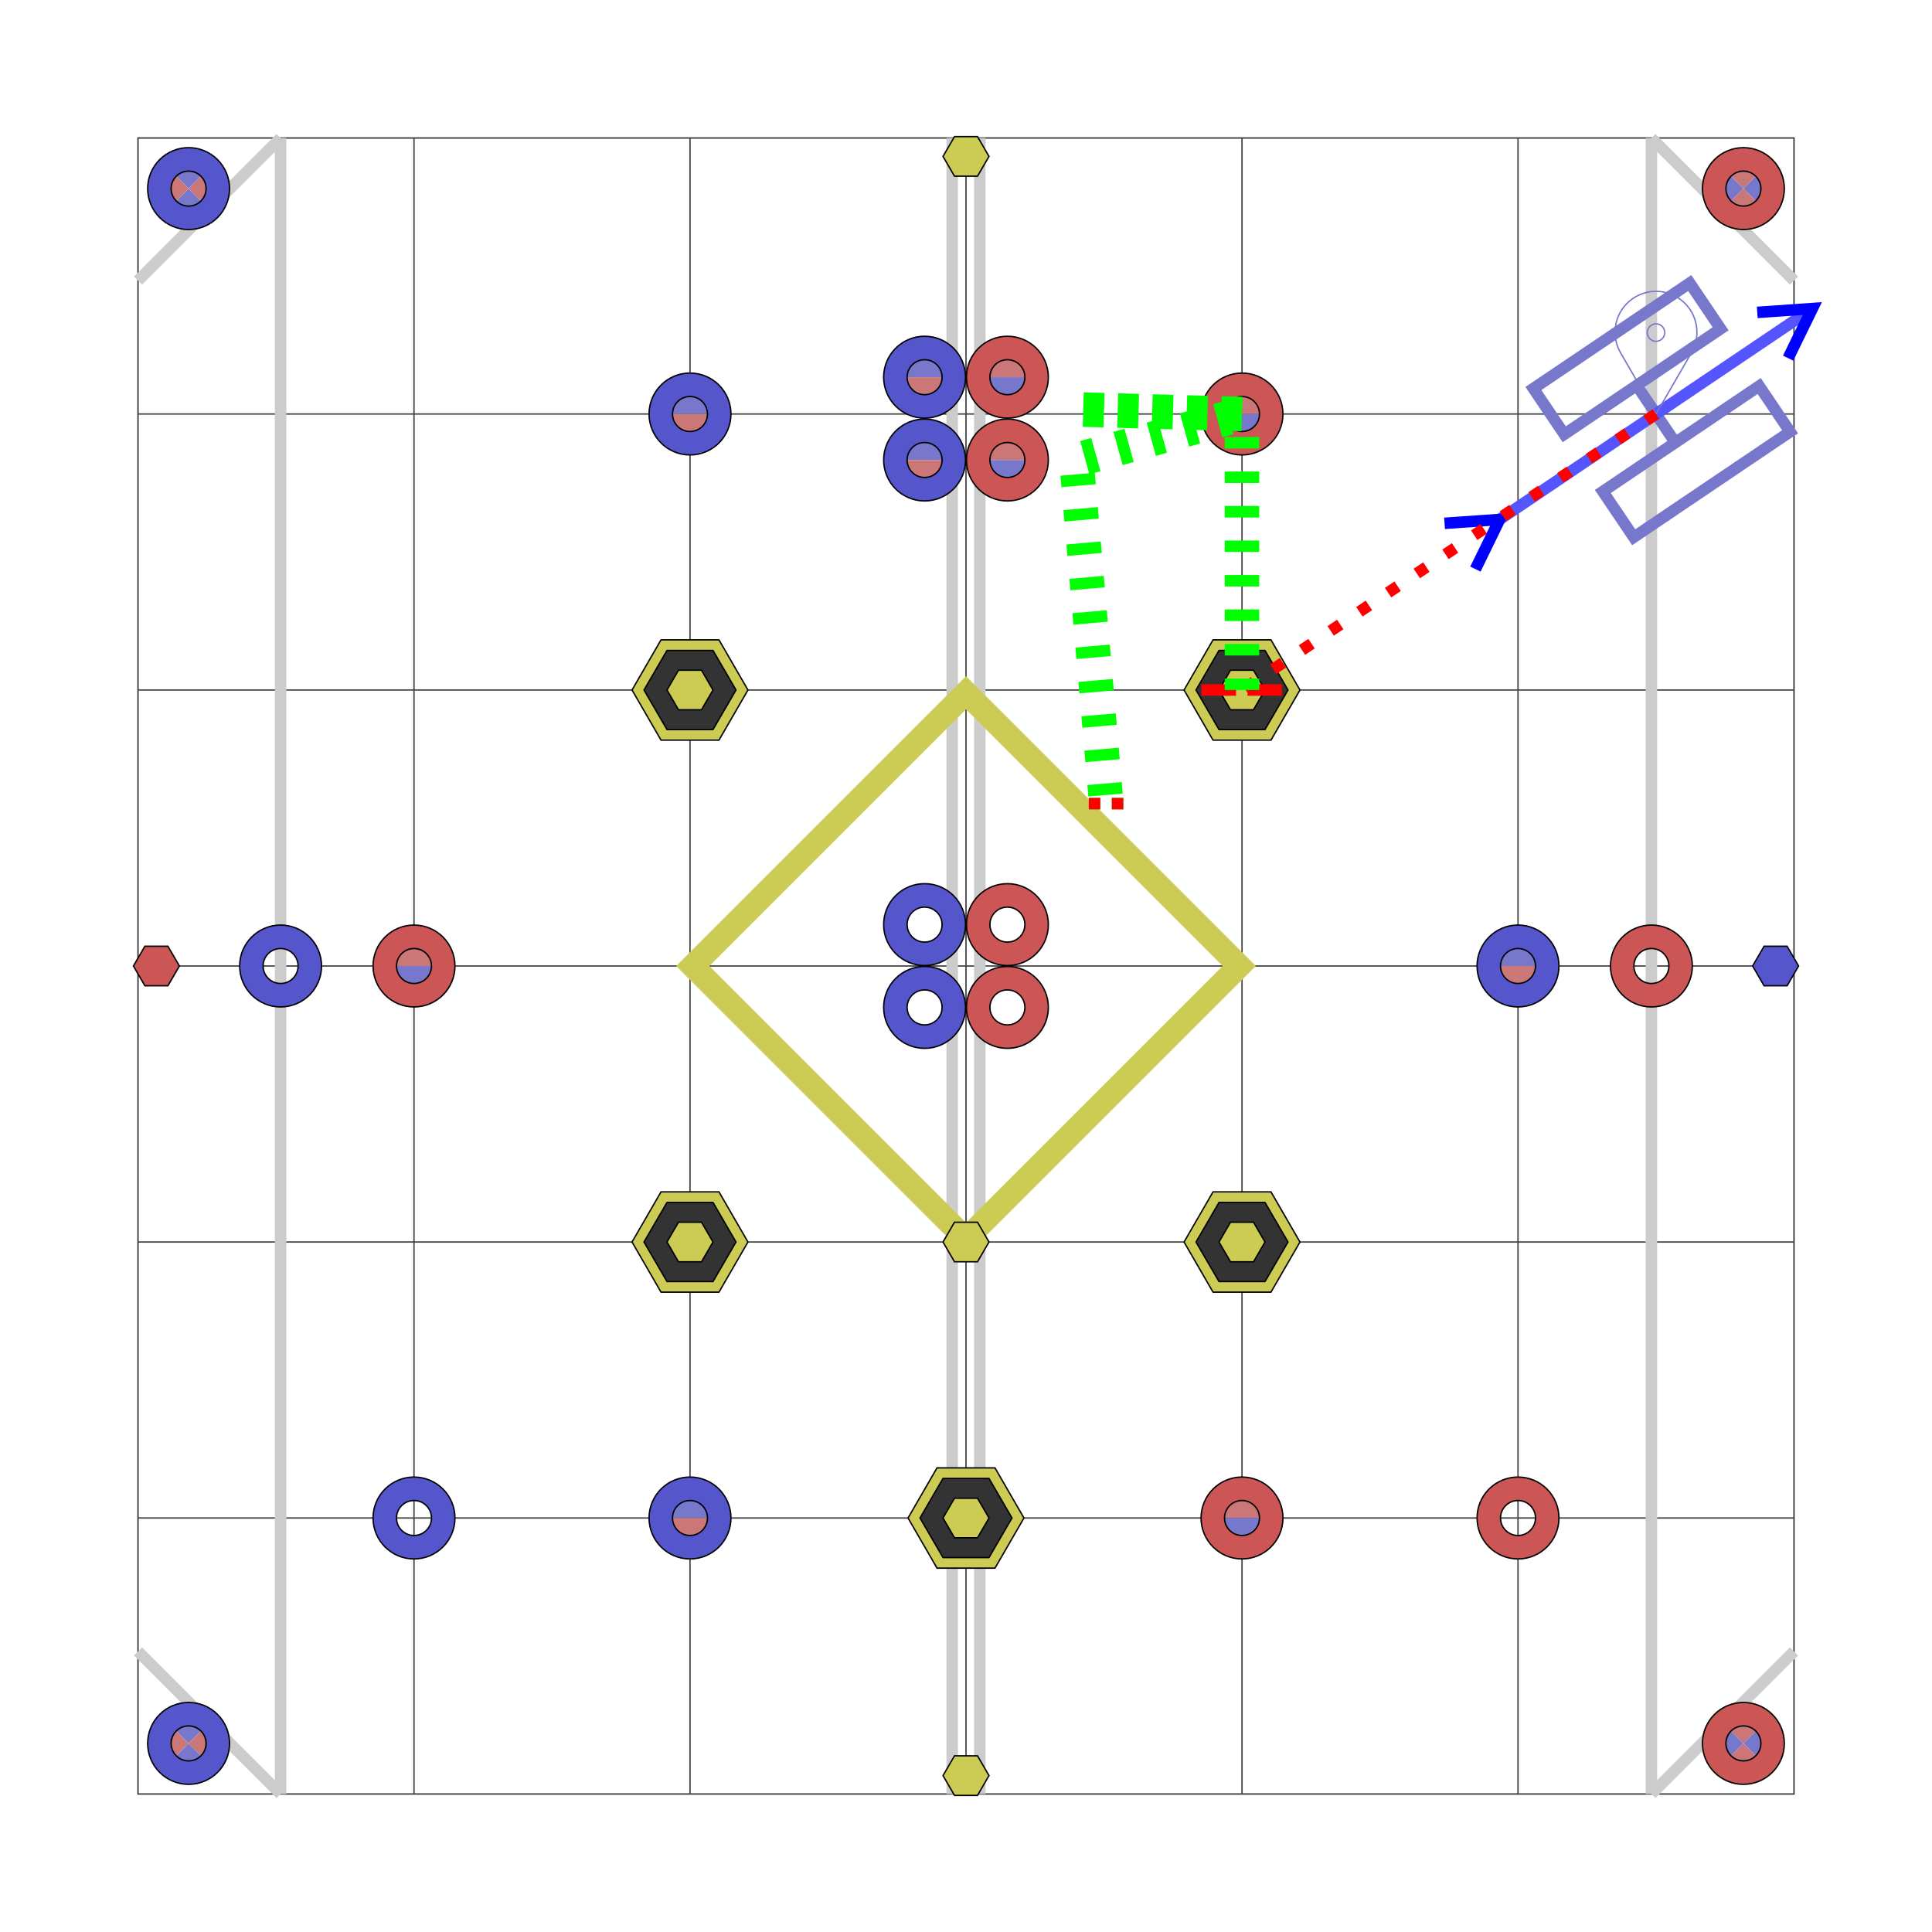
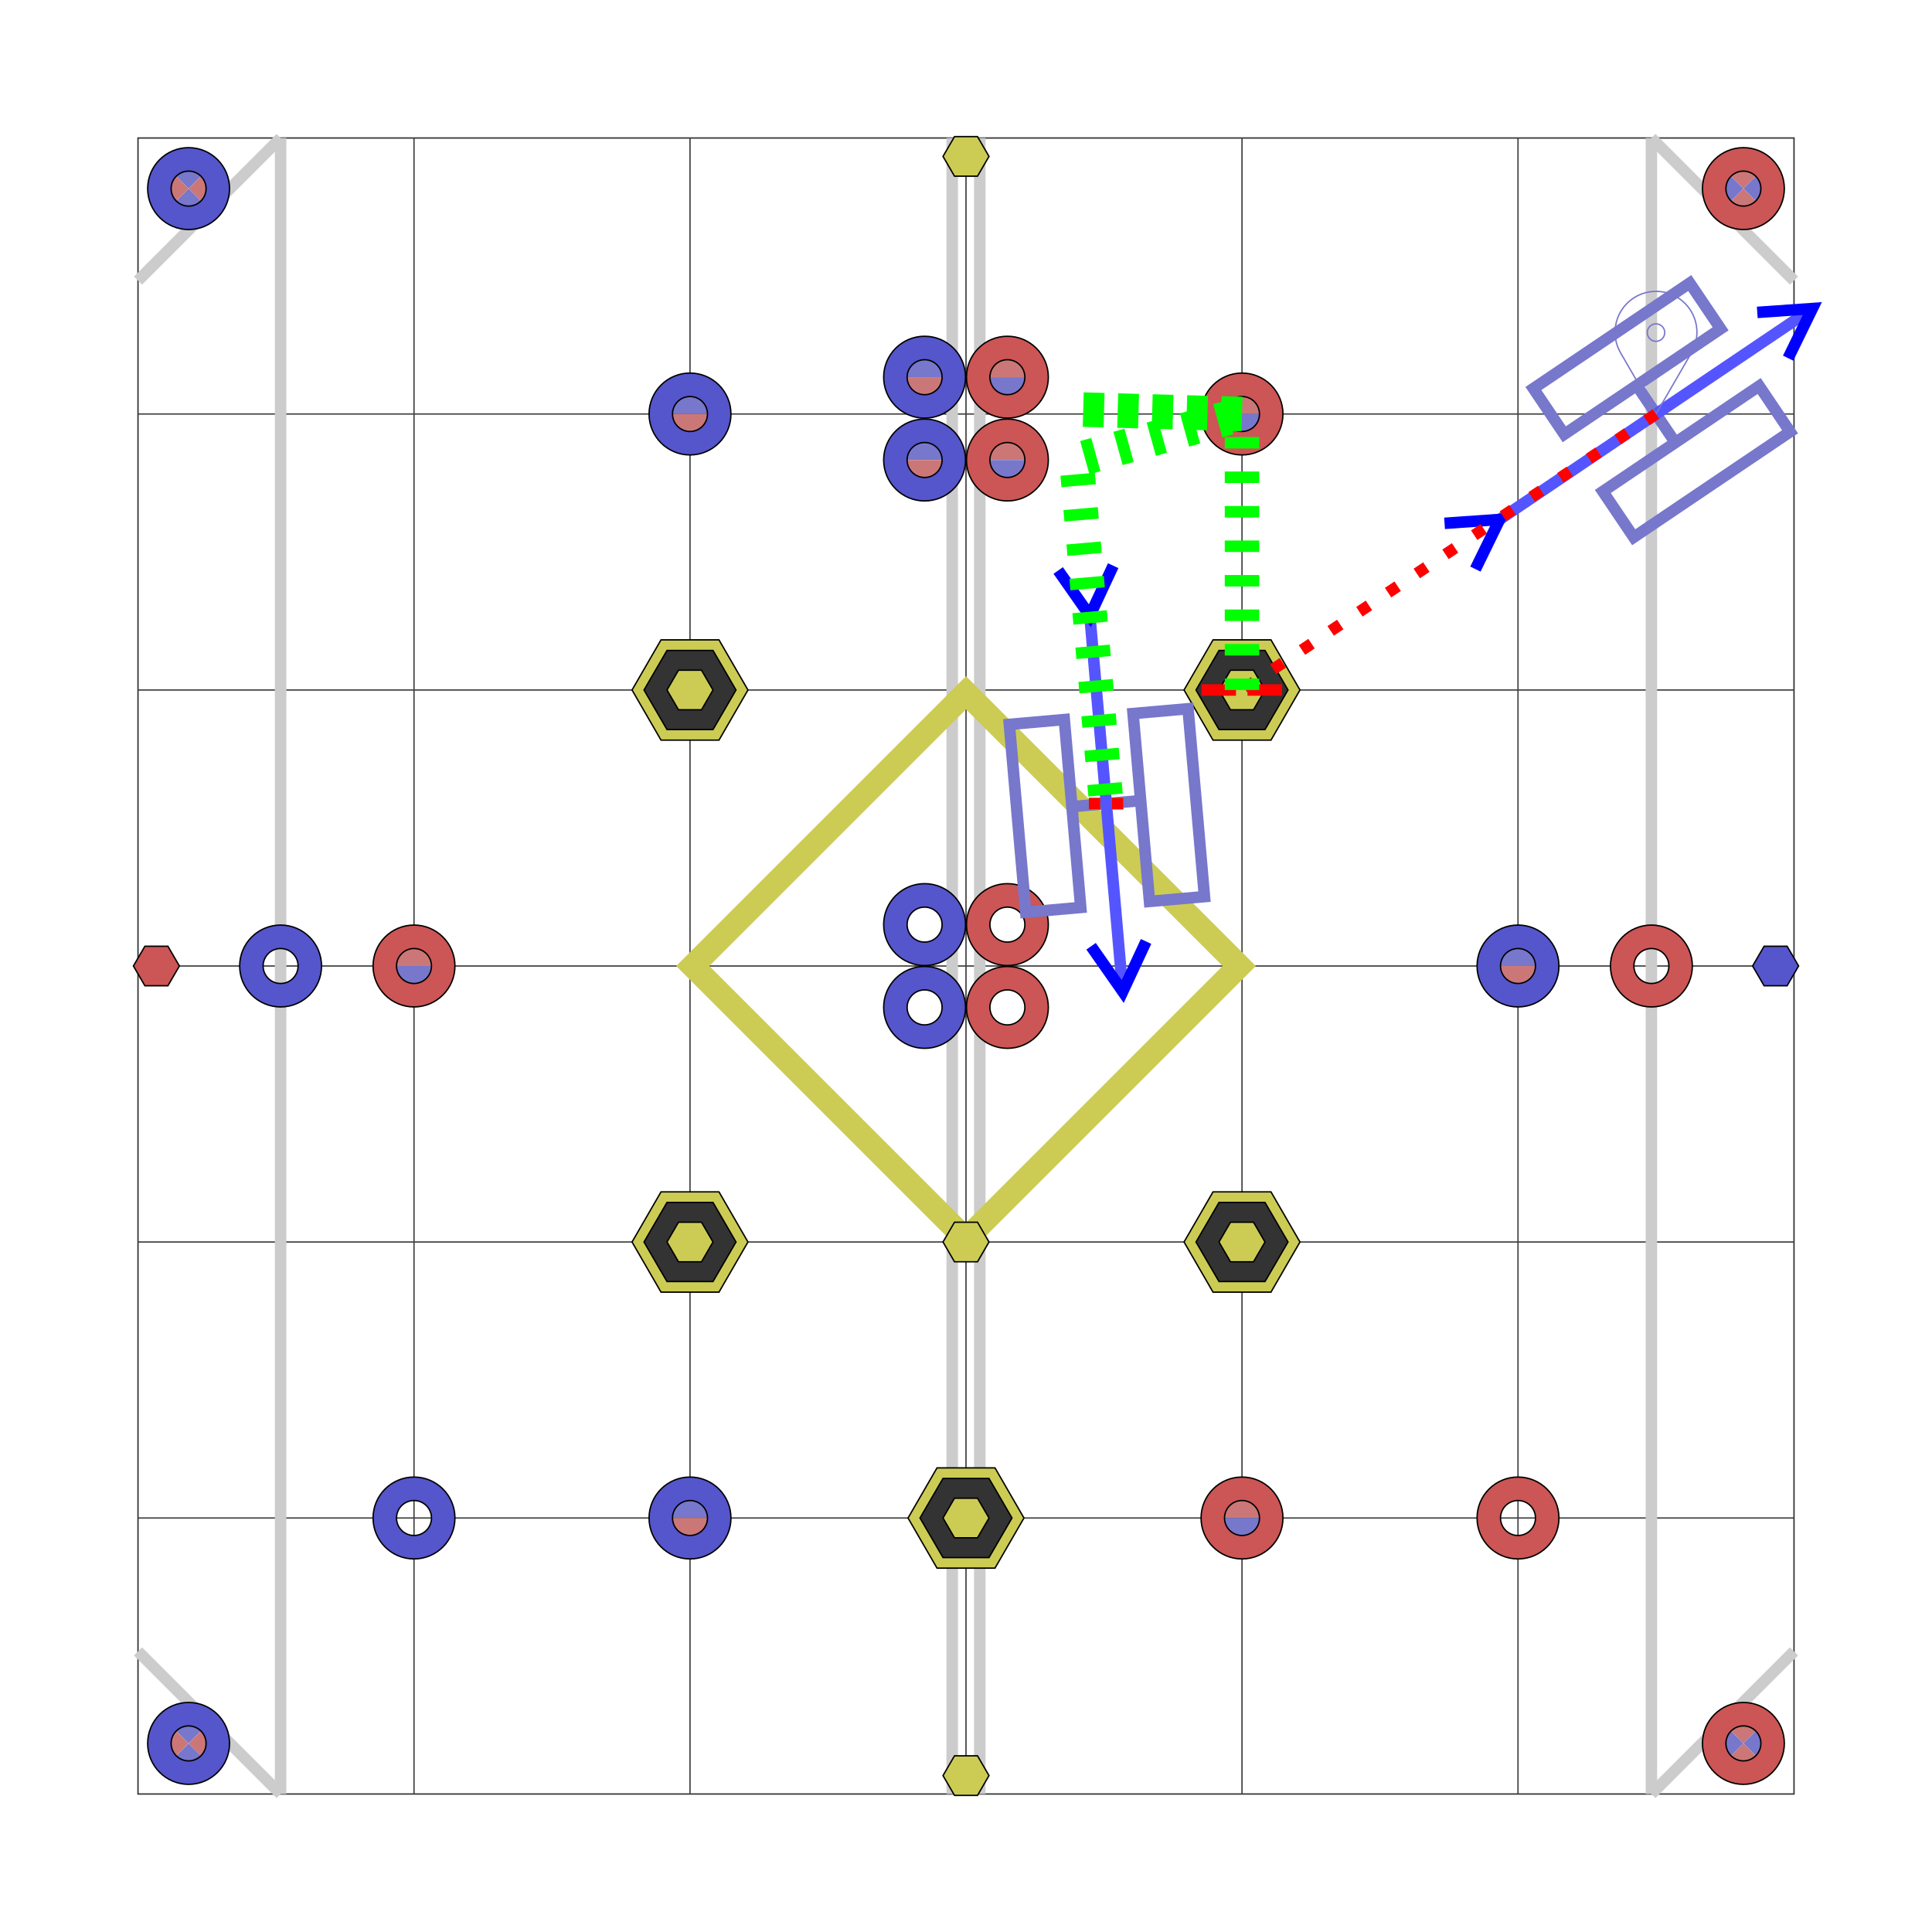
<svg xmlns="http://www.w3.org/2000/svg" version="1.1" width="600" height="600" viewBox="-2100 -2100 4200 4200">
  <g transform="scale(1, -1)">
    <rect x="-2100" y="-2100" width="4200" height="4200" fill="#ffffff" />
    <rect x="-1800" y="-1800" width="3600" height="3600" fill="none" stroke="#333333" stroke-width="3" />
    <line x1="-1800" y1="-1200" x2="1800" y2="-1200" stroke="#444444" stroke-width="3" />
    <line x1="-1800" y1="-600" x2="1800" y2="-600" stroke="#444444" stroke-width="3" />
    <line x1="-1800" y1="0" x2="1800" y2="0" stroke="#444444" stroke-width="3" />
    <line x1="-1800" y1="600" x2="1800" y2="600" stroke="#444444" stroke-width="3" />
    <line x1="-1800" y1="1200" x2="1800" y2="1200" stroke="#444444" stroke-width="3" />
    <line x1="-1200" y1="-1800" x2="-1200" y2="1800" stroke="#444444" stroke-width="3" />
    <line x1="-600" y1="-1800" x2="-600" y2="1800" stroke="#444444" stroke-width="3" />
    <line x1="0" y1="-1800" x2="0" y2="1800" stroke="#444444" stroke-width="3" />
    <line x1="600" y1="-1800" x2="600" y2="1800" stroke="#444444" stroke-width="3" />
    <line x1="1200" y1="-1800" x2="1200" y2="1800" stroke="#444444" stroke-width="3" />
    <line x1="-1490" y1="-1800" x2="-1490" y2="1800" stroke="#cccccc" stroke-width="25" />
    <line x1="-30" y1="-1800" x2="-30" y2="1800" stroke="#cccccc" stroke-width="25" />
    <line x1="30" y1="-1800" x2="30" y2="1800" stroke="#cccccc" stroke-width="25" />
    <line x1="1490" y1="-1800" x2="1490" y2="1800" stroke="#cccccc" stroke-width="25" />
    <line x1="-1800" y1="-1490" x2="-1490" y2="-1800" stroke="#cccccc" stroke-width="25" />
    <line x1="1800" y1="-1490" x2="1490" y2="-1800" stroke="#cccccc" stroke-width="25" />
    <line x1="-1800" y1="1490" x2="-1490" y2="1800" stroke="#cccccc" stroke-width="25" />
    <line x1="1800" y1="1490" x2="1490" y2="1800" stroke="#cccccc" stroke-width="25" />
    <rect x="-420" y="-420" width="840" height="840" transform="rotate(45)" stroke="#cccc55" fill="none" stroke-width="51" />
    <polygon points="-1710,0 -1735,43 -1785,43 -1810,0 -1785,-43 -1735,-43" fill="#cc5555" stroke="#000000" stroke-width="3" />
    <polygon points="1810,0 1785,43 1735,43 1710,0 1735,-43 1785,-43" fill="#5555cc" stroke="#000000" stroke-width="3" />
    <polygon points="50,1760 25,1803 -25,1803 -50,1760 -25,1717 25,1717" fill="#cccc55" stroke="#000000" stroke-width="3" />
    <polygon points="50,-600 25,-557 -25,-557 -50,-600 -25,-643 25,-643" fill="#cccc55" stroke="#000000" stroke-width="3" />
    <polygon points="50,-1760 25,-1717 -25,-1717 -50,-1760 -25,-1803 25,-1803" fill="#cccc55" stroke="#000000" stroke-width="3" />
    <polygon points="-474,600 -537,709 -663,709 -726,600 -663,491 -537,491" fill="#cccc55" stroke="#000000" stroke-width="3" />
    <polygon points="-500,600 -550,686 -650,686 -700,600 -650,514 -550,514" fill="#333333" stroke="#000000" stroke-width="3" />
    <polygon points="-550,600 -575,643 -625,643 -650,600 -625,557 -575,557" fill="#cccc55" stroke="#000000" stroke-width="3" />
    <polygon points="726,600 663,709 537,709 474,600 537,491 663,491" fill="#cccc55" stroke="#000000" stroke-width="3" />
    <polygon points="700,600 650,686 550,686 500,600 550,514 650,514" fill="#333333" stroke="#000000" stroke-width="3" />
    <polygon points="650,600 625,643 575,643 550,600 575,557 625,557" fill="#cccc55" stroke="#000000" stroke-width="3" />
    <polygon points="-474,-600 -537,-491 -663,-491 -726,-600 -663,-709 -537,-709" fill="#cccc55" stroke="#000000" stroke-width="3" />
    <polygon points="-500,-600 -550,-514 -650,-514 -700,-600 -650,-686 -550,-686" fill="#333333" stroke="#000000" stroke-width="3" />
    <polygon points="-550,-600 -575,-557 -625,-557 -650,-600 -625,-643 -575,-643" fill="#cccc55" stroke="#000000" stroke-width="3" />
    <polygon points="726,-600 663,-491 537,-491 474,-600 537,-709 663,-709" fill="#cccc55" stroke="#000000" stroke-width="3" />
    <polygon points="700,-600 650,-514 550,-514 500,-600 550,-686 650,-686" fill="#333333" stroke="#000000" stroke-width="3" />
    <polygon points="650,-600 625,-557 575,-557 550,-600 575,-643 625,-643" fill="#cccc55" stroke="#000000" stroke-width="3" />
    <polygon points="126,-1200 63,-1091 -63,-1091 -126,-1200 -63,-1309 63,-1309" fill="#cccc55" stroke="#000000" stroke-width="3" />
    <polygon points="100,-1200 50,-1114 -50,-1114 -100,-1200 -50,-1286 50,-1286" fill="#333333" stroke="#000000" stroke-width="3" />
    <polygon points="50,-1200 25,-1157 -25,-1157 -50,-1200 -25,-1243 25,-1243" fill="#cccc55" stroke="#000000" stroke-width="3" />
    <path d="M 1690,1690 l -63,63 a 89,89 0 0,0 126,0 z" fill="#cc7777" />
    <path d="M 1690,1690 l 63,63 a 89,89 0 0,0 0,-126 z" fill="#7777cc" />
    <path d="M 1690,1690 l 63,-63 a 89,89 0 0,0 -126,0 z" fill="#cc7777" />
    <path d="M 1690,1690 l -63,-63 a 89,89 0 0,0 0,126 z" fill="#7777cc" />
    <path d="M 1601,1690 a 89 89 0 0 0 178 0 a 89 89 0 0 0 -178 0 z m 51 0 a 38 38 0 0 0 76 0 a 38 38 0 0 0 -76 0 z" fill="#cc5555" stroke="#000000" stroke-width="3" fill-rule="evenodd" />
    <path d="M 1690,-1690 l -63,63 a 89,89 0 0,0 126,0 z" fill="#cc7777" />
    <path d="M 1690,-1690 l 63,63 a 89,89 0 0,0 0,-126 z" fill="#7777cc" />
    <path d="M 1690,-1690 l 63,-63 a 89,89 0 0,0 -126,0 z" fill="#cc7777" />
    <path d="M 1690,-1690 l -63,-63 a 89,89 0 0,0 0,126 z" fill="#7777cc" />
    <path d="M 1601,-1690 a 89 89 0 0 0 178 0 a 89 89 0 0 0 -178 0 z m 51 0 a 38 38 0 0 0 76 0 a 38 38 0 0 0 -76 0 z" fill="#cc5555" stroke="#000000" stroke-width="3" fill-rule="evenodd" />
    <path d="M -1690,1690 l -63,63 a 89,89 0 0,0 126,0 z" fill="#7777cc" />
    <path d="M -1690,1690 l 63,63 a 89,89 0 0,0 0,-126 z" fill="#cc7777" />
    <path d="M -1690,1690 l 63,-63 a 89,89 0 0,0 -126,0 z" fill="#7777cc" />
    <path d="M -1690,1690 l -63,-63 a 89,89 0 0,0 0,126 z" fill="#cc7777" />
    <path d="M -1779,1690 a 89 89 0 0 0 178 0 a 89 89 0 0 0 -178 0 z m 51 0 a 38 38 0 0 0 76 0 a 38 38 0 0 0 -76 0 z" fill="#5555cc" stroke="#000000" stroke-width="3" fill-rule="evenodd" />
    <path d="M -1690,-1690 l -63,63 a 89,89 0 0,0 126,0 z" fill="#7777cc" />
    <path d="M -1690,-1690 l 63,63 a 89,89 0 0,0 0,-126 z" fill="#cc7777" />
    <path d="M -1690,-1690 l 63,-63 a 89,89 0 0,0 -126,0 z" fill="#7777cc" />
    <path d="M -1690,-1690 l -63,-63 a 89,89 0 0,0 0,126 z" fill="#cc7777" />
    <path d="M -1779,-1690 a 89 89 0 0 0 178 0 a 89 89 0 0 0 -178 0 z m 51 0 a 38 38 0 0 0 76 0 a 38 38 0 0 0 -76 0 z" fill="#5555cc" stroke="#000000" stroke-width="3" fill-rule="evenodd" />
    <path d="M 1,1280 a 89,89 0 1,0 178,0" fill="#cc7777" />
    <path d="M 1,1280 a 89,89 0 1,1 178,0" fill="#7777cc" />
    <path d="M 1,1280 a 89 89 0 0 0 178 0 a 89 89 0 0 0 -178 0 z m 51 0 a 38 38 0 0 0 76 0 a 38 38 0 0 0 -76 0 z" fill="#cc5555" stroke="#000000" stroke-width="3" fill-rule="evenodd" />
    <path d="M 511,1200 a 89,89 0 1,0 178,0" fill="#cc7777" />
    <path d="M 511,1200 a 89,89 0 1,1 178,0" fill="#7777cc" />
    <path d="M 511,1200 a 89 89 0 0 0 178 0 a 89 89 0 0 0 -178 0 z m 51 0 a 38 38 0 0 0 76 0 a 38 38 0 0 0 -76 0 z" fill="#cc5555" stroke="#000000" stroke-width="3" fill-rule="evenodd" />
    <path d="M 1,1100 a 89,89 0 1,0 178,0" fill="#cc7777" />
    <path d="M 1,1100 a 89,89 0 1,1 178,0" fill="#7777cc" />
    <path d="M 1,1100 a 89 89 0 0 0 178 0 a 89 89 0 0 0 -178 0 z m 51 0 a 38 38 0 0 0 76 0 a 38 38 0 0 0 -76 0 z" fill="#cc5555" stroke="#000000" stroke-width="3" fill-rule="evenodd" />
    <path d="M -1289,0 a 89,89 0 1,0 178,0" fill="#cc7777" />
    <path d="M -1289,0 a 89,89 0 1,1 178,0" fill="#7777cc" />
    <path d="M -1289,0 a 89 89 0 0 0 178 0 a 89 89 0 0 0 -178 0 z m 51 0 a 38 38 0 0 0 76 0 a 38 38 0 0 0 -76 0 z" fill="#cc5555" stroke="#000000" stroke-width="3" fill-rule="evenodd" />
    <path d="M 511,-1200 a 89,89 0 1,0 178,0" fill="#cc7777" />
    <path d="M 511,-1200 a 89,89 0 1,1 178,0" fill="#7777cc" />
    <path d="M 511,-1200 a 89 89 0 0 0 178 0 a 89 89 0 0 0 -178 0 z m 51 0 a 38 38 0 0 0 76 0 a 38 38 0 0 0 -76 0 z" fill="#cc5555" stroke="#000000" stroke-width="3" fill-rule="evenodd" />
    <path d="M -179,1280 a 89,89 0 1,0 178,0" fill="#7777cc" />
    <path d="M -179,1280 a 89,89 0 1,1 178,0" fill="#cc7777" />
    <path d="M -179,1280 a 89 89 0 0 0 178 0 a 89 89 0 0 0 -178 0 z m 51 0 a 38 38 0 0 0 76 0 a 38 38 0 0 0 -76 0 z" fill="#5555cc" stroke="#000000" stroke-width="3" fill-rule="evenodd" />
    <path d="M -689,1200 a 89,89 0 1,0 178,0" fill="#7777cc" />
    <path d="M -689,1200 a 89,89 0 1,1 178,0" fill="#cc7777" />
    <path d="M -689,1200 a 89 89 0 0 0 178 0 a 89 89 0 0 0 -178 0 z m 51 0 a 38 38 0 0 0 76 0 a 38 38 0 0 0 -76 0 z" fill="#5555cc" stroke="#000000" stroke-width="3" fill-rule="evenodd" />
    <path d="M -179,1100 a 89,89 0 1,0 178,0" fill="#7777cc" />
    <path d="M -179,1100 a 89,89 0 1,1 178,0" fill="#cc7777" />
    <path d="M -179,1100 a 89 89 0 0 0 178 0 a 89 89 0 0 0 -178 0 z m 51 0 a 38 38 0 0 0 76 0 a 38 38 0 0 0 -76 0 z" fill="#5555cc" stroke="#000000" stroke-width="3" fill-rule="evenodd" />
    <path d="M 1111,0 a 89,89 0 1,0 178,0" fill="#7777cc" />
    <path d="M 1111,0 a 89,89 0 1,1 178,0" fill="#cc7777" />
    <path d="M 1111,0 a 89 89 0 0 0 178 0 a 89 89 0 0 0 -178 0 z m 51 0 a 38 38 0 0 0 76 0 a 38 38 0 0 0 -76 0 z" fill="#5555cc" stroke="#000000" stroke-width="3" fill-rule="evenodd" />
    <path d="M -689,-1200 a 89,89 0 1,0 178,0" fill="#7777cc" />
    <path d="M -689,-1200 a 89,89 0 1,1 178,0" fill="#cc7777" />
    <path d="M -689,-1200 a 89 89 0 0 0 178 0 a 89 89 0 0 0 -178 0 z m 51 0 a 38 38 0 0 0 76 0 a 38 38 0 0 0 -76 0 z" fill="#5555cc" stroke="#000000" stroke-width="3" fill-rule="evenodd" />
    <path d="M 1,90 a 89 89 0 0 0 178 0 a 89 89 0 0 0 -178 0 z m 51 0 a 38 38 0 0 0 76 0 a 38 38 0 0 0 -76 0 z" fill="#cc5555" stroke="#000000" stroke-width="3" fill-rule="evenodd" />
    <path d="M 1401,0 a 89 89 0 0 0 178 0 a 89 89 0 0 0 -178 0 z m 51 0 a 38 38 0 0 0 76 0 a 38 38 0 0 0 -76 0 z" fill="#cc5555" stroke="#000000" stroke-width="3" fill-rule="evenodd" />
    <path d="M 1,-90 a 89 89 0 0 0 178 0 a 89 89 0 0 0 -178 0 z m 51 0 a 38 38 0 0 0 76 0 a 38 38 0 0 0 -76 0 z" fill="#cc5555" stroke="#000000" stroke-width="3" fill-rule="evenodd" />
    <path d="M 1111,-1200 a 89 89 0 0 0 178 0 a 89 89 0 0 0 -178 0 z m 51 0 a 38 38 0 0 0 76 0 a 38 38 0 0 0 -76 0 z" fill="#cc5555" stroke="#000000" stroke-width="3" fill-rule="evenodd" />
    <path d="M -179,90 a 89 89 0 0 0 178 0 a 89 89 0 0 0 -178 0 z m 51 0 a 38 38 0 0 0 76 0 a 38 38 0 0 0 -76 0 z" fill="#5555cc" stroke="#000000" stroke-width="3" fill-rule="evenodd" />
    <path d="M -1579,0 a 89 89 0 0 0 178 0 a 89 89 0 0 0 -178 0 z m 51 0 a 38 38 0 0 0 76 0 a 38 38 0 0 0 -76 0 z" fill="#5555cc" stroke="#000000" stroke-width="3" fill-rule="evenodd" />
    <path d="M -179,-90 a 89 89 0 0 0 178 0 a 89 89 0 0 0 -178 0 z m 51 0 a 38 38 0 0 0 76 0 a 38 38 0 0 0 -76 0 z" fill="#5555cc" stroke="#000000" stroke-width="3" fill-rule="evenodd" />
    <path d="M -1289,-1200 a 89 89 0 0 0 178 0 a 89 89 0 0 0 -178 0 z m 51 0 a 38 38 0 0 0 76 0 a 38 38 0 0 0 -76 0 z" fill="#5555cc" stroke="#000000" stroke-width="3" fill-rule="evenodd" />
    <g transform="translate(1500 1200)  rotate(-56)">
      <rect x="-195" y="-190" width="120" height="410" fill="none" stroke="#7777cc" stroke-width="25" />
      <rect x="75" y="-190" width="120" height="410" fill="none" stroke="#7777cc" stroke-width="25" />
      <line x1="-75" y1="0" x2="75" y2="0" stroke="#7777cc" stroke-width="25" />
      <line x1="0" y1="-410" x2="0" y2="410" stroke="#5555ff" stroke-width="25" />
      <polyline points="-60,306 0,410 60,306" fill="none" stroke="#0000ff" stroke-width="25" />
      <polyline points="-60,-514 0,-410 60,-514" fill="none" stroke="#0000ff" stroke-width="25" />
    </g>
+     <g transform="translate(305 353)  rotate(-175)">
+       <rect x="-195" y="-190" width="120" height="410" fill="none" stroke="#7777cc" stroke-width="25" />
+       <rect x="75" y="-190" width="120" height="410" fill="none" stroke="#7777cc" stroke-width="25" />
+       <line x1="-75" y1="0" x2="75" y2="0" stroke="#7777cc" stroke-width="25" />
+       <line x1="0" y1="-410" x2="0" y2="410" stroke="#5555ff" stroke-width="25" />
+       <polyline points="-60,306 0,410 60,306" fill="none" stroke="#0000ff" stroke-width="25" />
+       <polyline points="-60,-514 0,-410 60,-514" fill="none" stroke="#0000ff" stroke-width="25" />
+     </g>
    <path d="M 1500,1200 l -77 133 a 89 89 0 1 0 154 0 z m -19 177 a 19 19 0 0 0 38 0 a 19 19 0 0 0 -38 0 z" fill="none" stroke="#7777cc" stroke-width="3" fill-rule="evenodd" />
    <polyline points="1500,1200 600,600" fill="none" stroke="#ff0000" stroke-width="25" stroke-dasharray="25,50" stroke-linejoin="round" stroke-dashoffset="0">
      <animate attributeName="stroke-dashoffset" values="75;0" dur="1000ms" repeatCount="indefinite" />
    </polyline>
    <line x1="512" y1="600" x2="687" y2="600" stroke="#ff0000" stroke-width="25" stroke-dasharray="75,25">
      <animateTransform attributeName="transform" type="rotate" to="360 600 600" dur="2000ms" repeatCount="indefinite" from="0 600 600" />
    </line>
    <polyline points="600,600 600,1200 240,1210 600,1200 240,1100 305,353" fill="none" stroke="#00ff00" stroke-width="75" stroke-dasharray="25,50" stroke-linejoin="round" stroke-dashoffset="0">
      <animate attributeName="stroke-dashoffset" values="75;0" dur="1000ms" repeatCount="indefinite" />
    </polyline>
    <line x1="267" y1="353" x2="342" y2="353" stroke="#00ff00" stroke-width="25" stroke-dasharray="25,25">
      <animateTransform attributeName="transform" type="rotate" to="360 305 353" dur="2000ms" repeatCount="indefinite" from="0 305 353" />
    </line>
    <line x1="267" y1="353" x2="342" y2="353" stroke="#ff0000" stroke-width="25" stroke-dasharray="25,25">
      <animateTransform attributeName="transform" type="rotate" to="360 305 353" dur="2000ms" repeatCount="indefinite" from="0 305 353" />
    </line>
  </g>
</svg>
